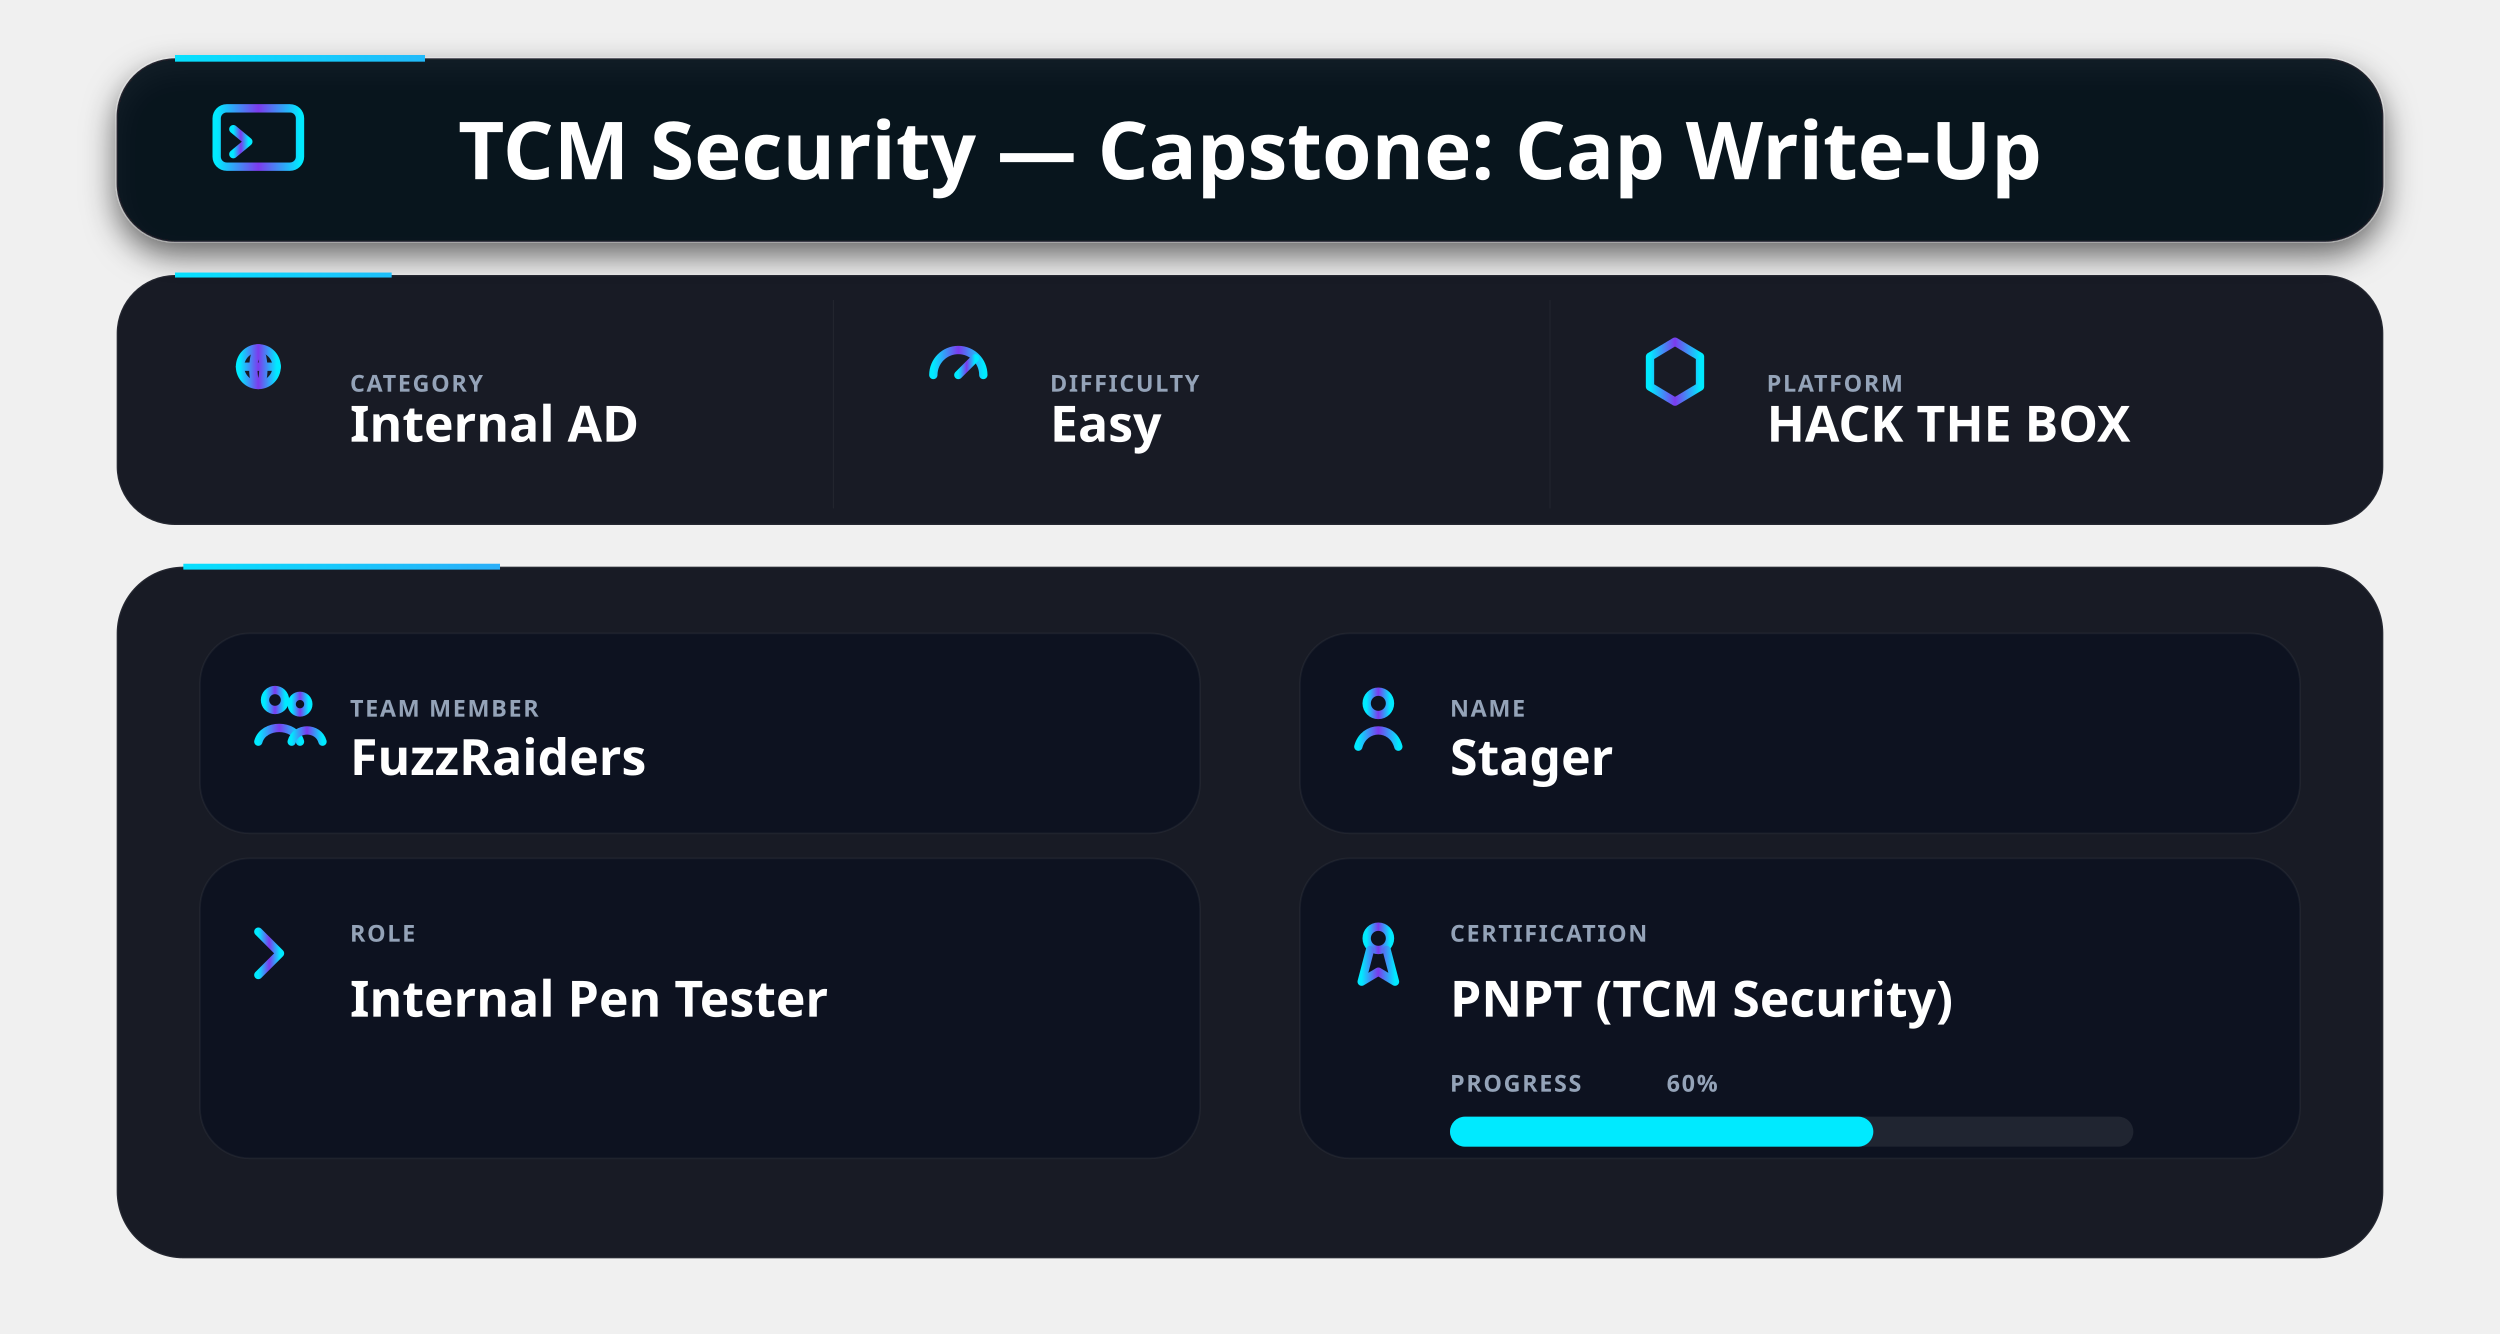
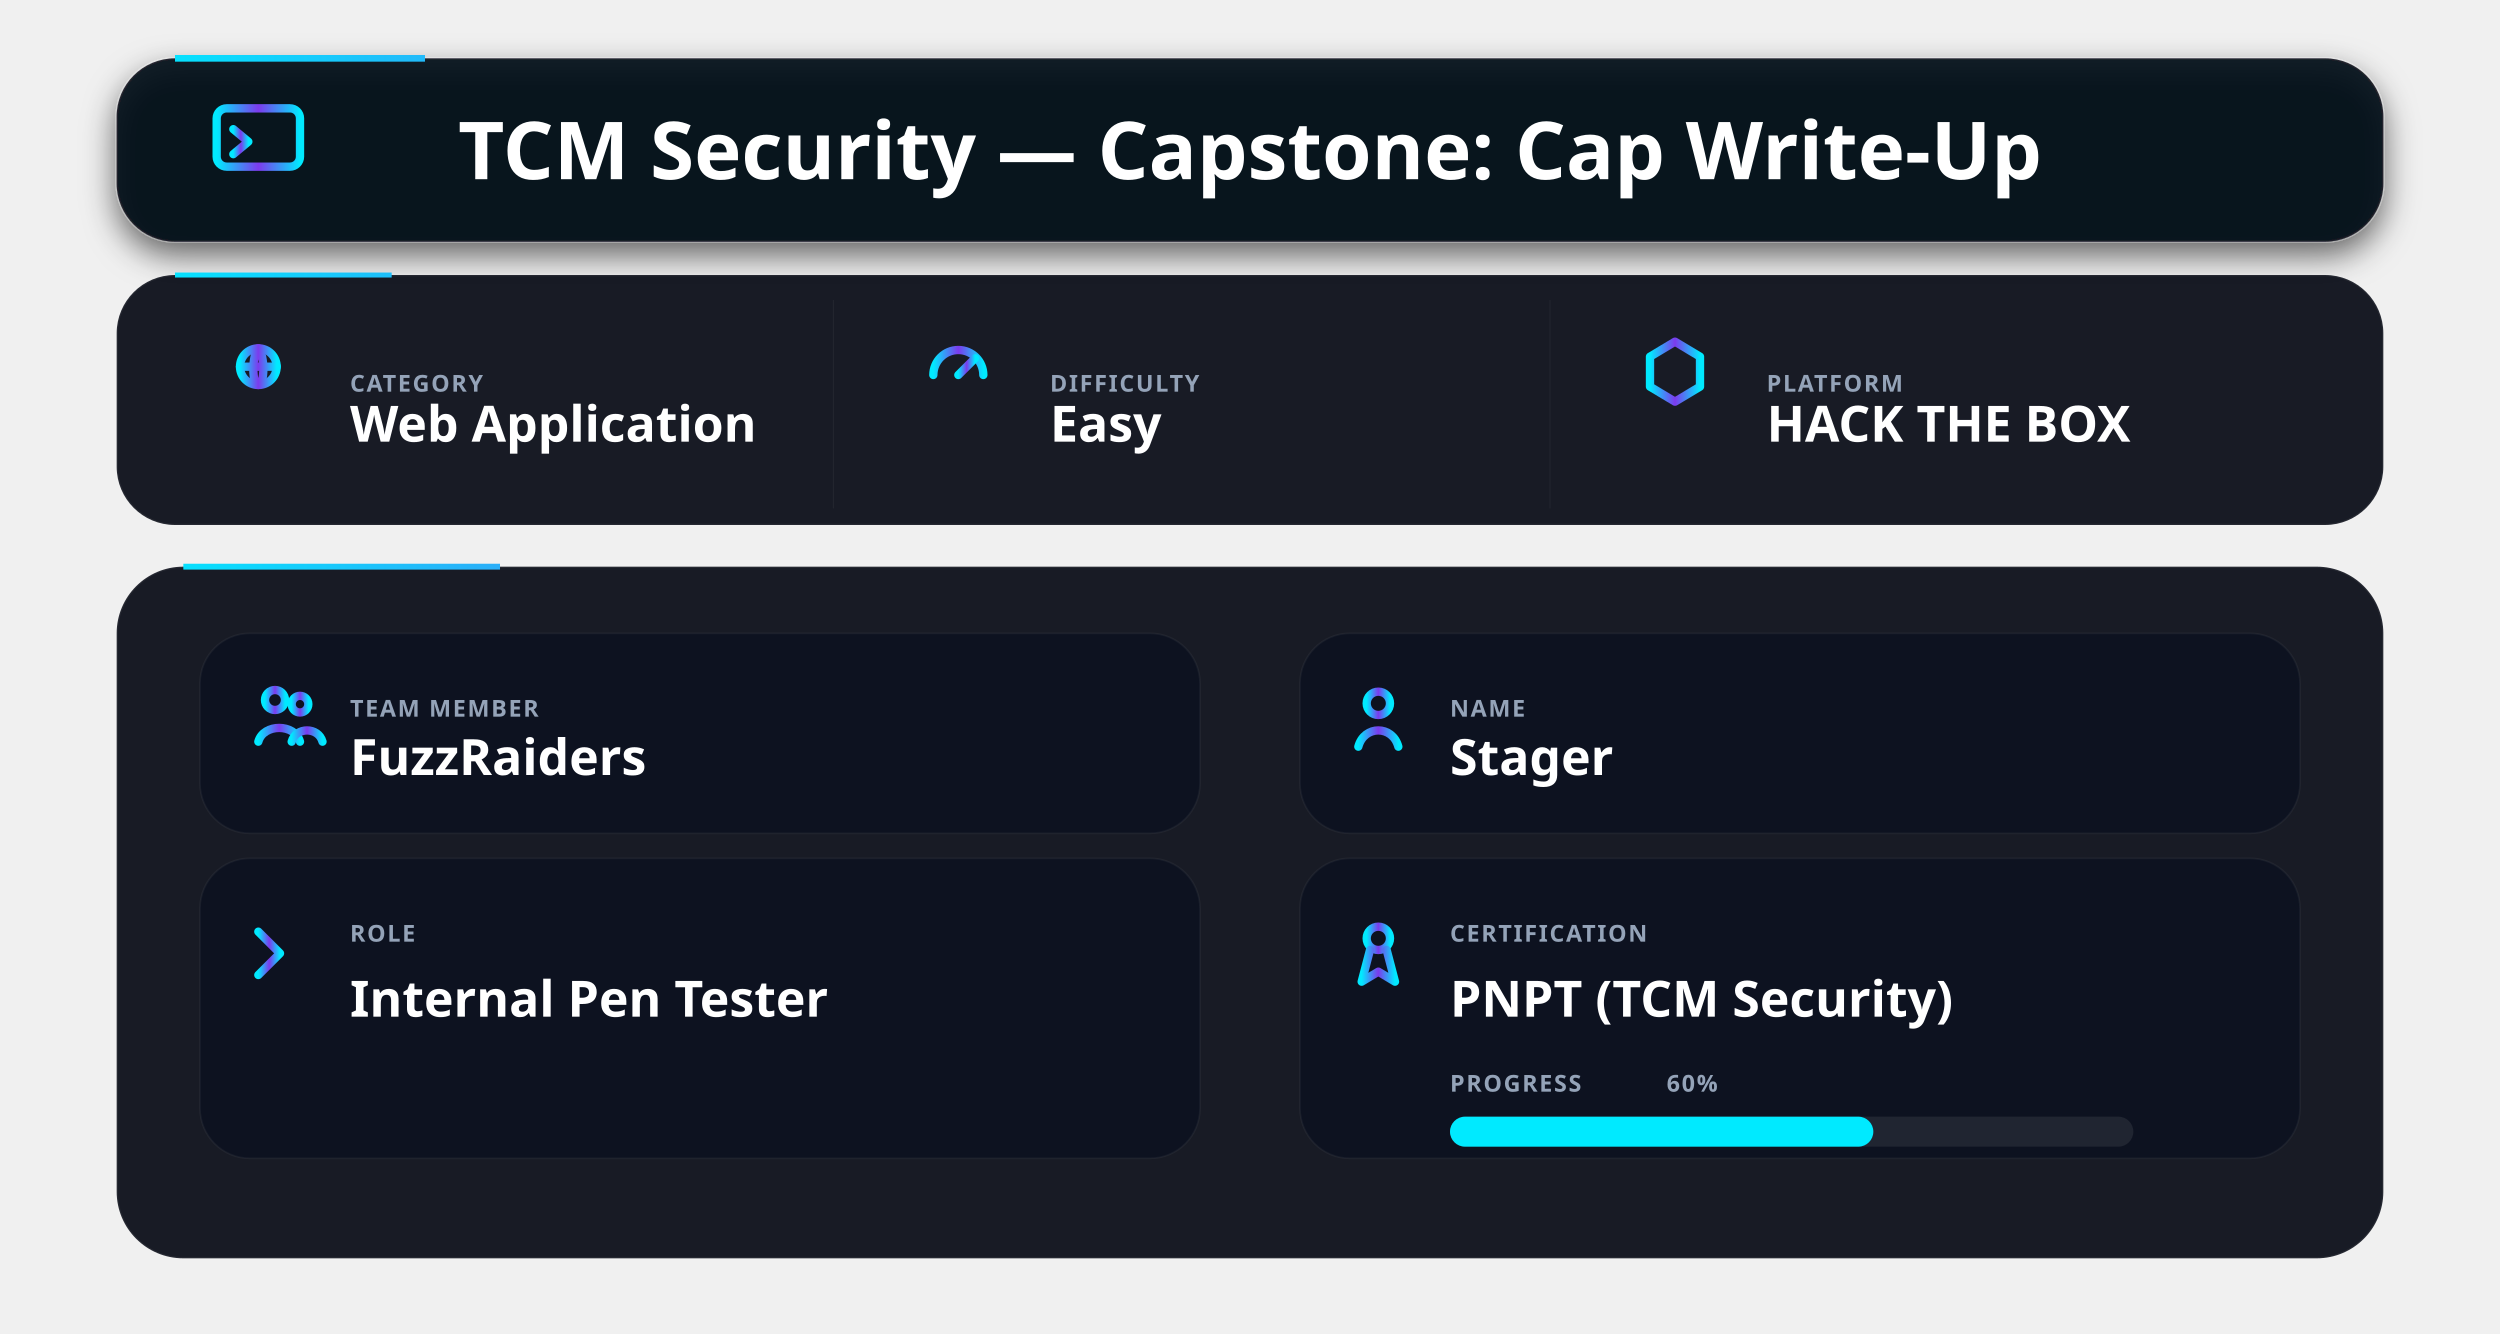
<svg xmlns="http://www.w3.org/2000/svg" width="3000" height="1600" viewBox="0 0 3000 1600">
  <defs>
    <linearGradient id="accent" x1="0" y1="0" x2="1" y2="0">
      <stop offset="0%" stop-color="#00eaff" />
      <stop offset="50%" stop-color="#7c3aed" />
      <stop offset="100%" stop-color="#00eaff" />
      <animate attributeName="x1" values="0;1;0" dur="7s" repeatCount="indefinite" />
      <animate attributeName="x2" values="1;0;1" dur="7s" repeatCount="indefinite" />
    </linearGradient>
    <linearGradient id="progressGrad" x1="-600" y1="0" x2="600" y2="0" gradientUnits="userSpaceOnUse">
      <stop offset="0%" stop-color="#7c3aed" />
      <stop offset="100%" stop-color="#00eaff" />
      <animate attributeName="x1" values="-600;600" dur="3s" repeatCount="indefinite" />
      <animate attributeName="x2" values="600;1800" dur="3s" repeatCount="indefinite" />
    </linearGradient>
    <filter id="shadow" x="-30%" y="-30%" width="160%" height="160%">
      <feDropShadow dx="0" dy="16" stdDeviation="20" flood-color="#000" flood-opacity="0.65" />
    </filter>
    <style>
      .panel { fill:#060914; fill-opacity:0.92; stroke:#ffffff; stroke-opacity:0.06; stroke-width:3; }
      .box { fill:#0c1220; fill-opacity:0.88; stroke:#ffffff; stroke-opacity:0.05; stroke-width:2; }

      .title { font:900 96px ui-monospace; fill:#ffffff; }
      .label { font:900 28px ui-monospace; fill:#94a3b8; letter-spacing:2px; }
      .value { font:900 60px ui-monospace; fill:#ffffff; }

      .icon { fill:none; stroke:url(#accent); stroke-width:10; stroke-linecap:round; stroke-linejoin:round; }
    </style>
  </defs>
  <g filter="url(#shadow)">
    <rect x="140" y="70" width="2720" height="220" rx="70" class="panel" />
  </g>
  <rect x="140" y="70" width="2720" height="220" rx="70" fill="none" stroke="url(#accent)" stroke-width="8" stroke-dasharray="300 9000">
    <animate attributeName="stroke-dashoffset" values="0;-9300" dur="3.2s" repeatCount="indefinite" />
  </rect>
  <g transform="translate(260,130)">
    <rect x="0" y="0" width="100" height="70" rx="12" class="icon" />
    <path d="M20 25l18 15-18 15" class="icon" />
    <path d="M50 50h25" class="icon" />
  </g>
  <text x="1500" y="215" text-anchor="middle" class="title">
  TCM Security — Capstone: Cap Write-Up
  </text>
  <rect x="140" y="330" width="2720" height="300" rx="70" class="panel" />
  <rect x="140" y="330" width="2720" height="300" rx="70" fill="none" stroke="url(#accent)" stroke-width="6" stroke-dasharray="260 8500">
    <animate attributeName="stroke-dashoffset" values="0;-8760" dur="4s" repeatCount="indefinite" />
  </rect>
  <line x1="1000" y1="360" x2="1000" y2="610" stroke="#ffffff" stroke-opacity="0.06" />
  <line x1="1860" y1="360" x2="1860" y2="610" stroke="#ffffff" stroke-opacity="0.06" />
  <g transform="translate(280,410)">
    <circle cx="30" cy="30" r="22" class="icon" />
    <path d="M8 30h44M30 8c8 8 8 44 0 44M30 8c-8 8-8 44 0 44" class="icon" />
  </g>
  <text x="420" y="470" class="label">CATEGORY</text>
-   <text x="420" y="530" class="value">Internal AD</text>
+   <text x="420" y="530" class="value">Web Application</text>
  <g transform="translate(1120,410)">
    <path d="M0 40a30 30 0 0 1 60 0" class="icon" />
    <path d="M30 40l20-20" class="icon" />
  </g>
  <text x="1260" y="470" class="label">DIFFICULTY</text>
  <text x="1260" y="530" class="value">Easy</text>
  <g transform="translate(1980,410)">
    <path d="M30 0l30 18v36L30 72 0 54V18z" class="icon" />
  </g>
  <text x="2120" y="470" class="label">PLATFORM</text>
  <text x="2120" y="530" class="value">HACK THE BOX</text>
  <rect x="140" y="680" width="2720" height="830" rx="80" class="panel" />
  <rect x="140" y="680" width="2720" height="830" rx="80" fill="none" stroke="url(#accent)" stroke-width="7" stroke-dasharray="380 13000">
    <animate attributeName="stroke-dashoffset" values="0;-13400" dur="5s" repeatCount="indefinite" />
  </rect>
  <rect x="240" y="760" width="1200" height="240" rx="60" class="box" />
  <rect x="1560" y="760" width="1200" height="240" rx="60" class="box" />
  <rect x="240" y="1030" width="1200" height="360" rx="60" class="box" />
  <rect x="1560" y="1030" width="1200" height="360" rx="60" class="box" />
  <g transform="translate(300,820)">
    <circle cx="30" cy="20" r="12" class="icon" />
    <circle cx="60" cy="25" r="10" class="icon" />
    <path d="M10 70c6-22 44-22 50 0" class="icon" />
    <path d="M50 70c5-18 32-18 37 0" class="icon" />
  </g>
  <text x="420" y="860" class="label">TEAM MEMBER</text>
  <text x="420" y="930" class="value">FuzzRaiders</text>
  <g transform="translate(1620,820)">
    <circle cx="34" cy="24" r="14" class="icon" />
    <path d="M10 76c7-26 41-26 48 0" class="icon" />
  </g>
  <text x="1740" y="860" class="label">NAME</text>
  <text x="1740" y="930" class="value">Stager</text>
  <g transform="translate(300,1100)">
    <path d="M10 18l26 26-26 26" class="icon" />
    <path d="M46 70h46" class="icon" />
  </g>
  <text x="420" y="1130" class="label">ROLE</text>
  <text x="420" y="1220" class="value">Internal Pen Tester</text>
  <g transform="translate(1620,1100)">
    <circle cx="34" cy="26" r="14" class="icon" />
    <path d="M24 40l-10 38 20-12 20 12-10-38" class="icon" />
  </g>
  <text x="1740" y="1130" class="label">CERTIFICATION</text>
  <text x="1740" y="1220" class="value">PNPT (TCM Security)</text>
  <text x="1740" y="1310" class="label">PROGRESS</text>
  <text x="2000" y="1310" class="label">60%</text>
  <rect x="1740" y="1340" width="820" height="36" rx="18" fill="#ffffff" fill-opacity="0.08" />
  <rect x="1740" y="1340" width="508" height="36" rx="18" fill="url(#progressGrad)">
    <animate attributeName="fill-opacity" values="0.6;1;0.6" dur="2s" repeatCount="indefinite" />
  </rect>
</svg>
